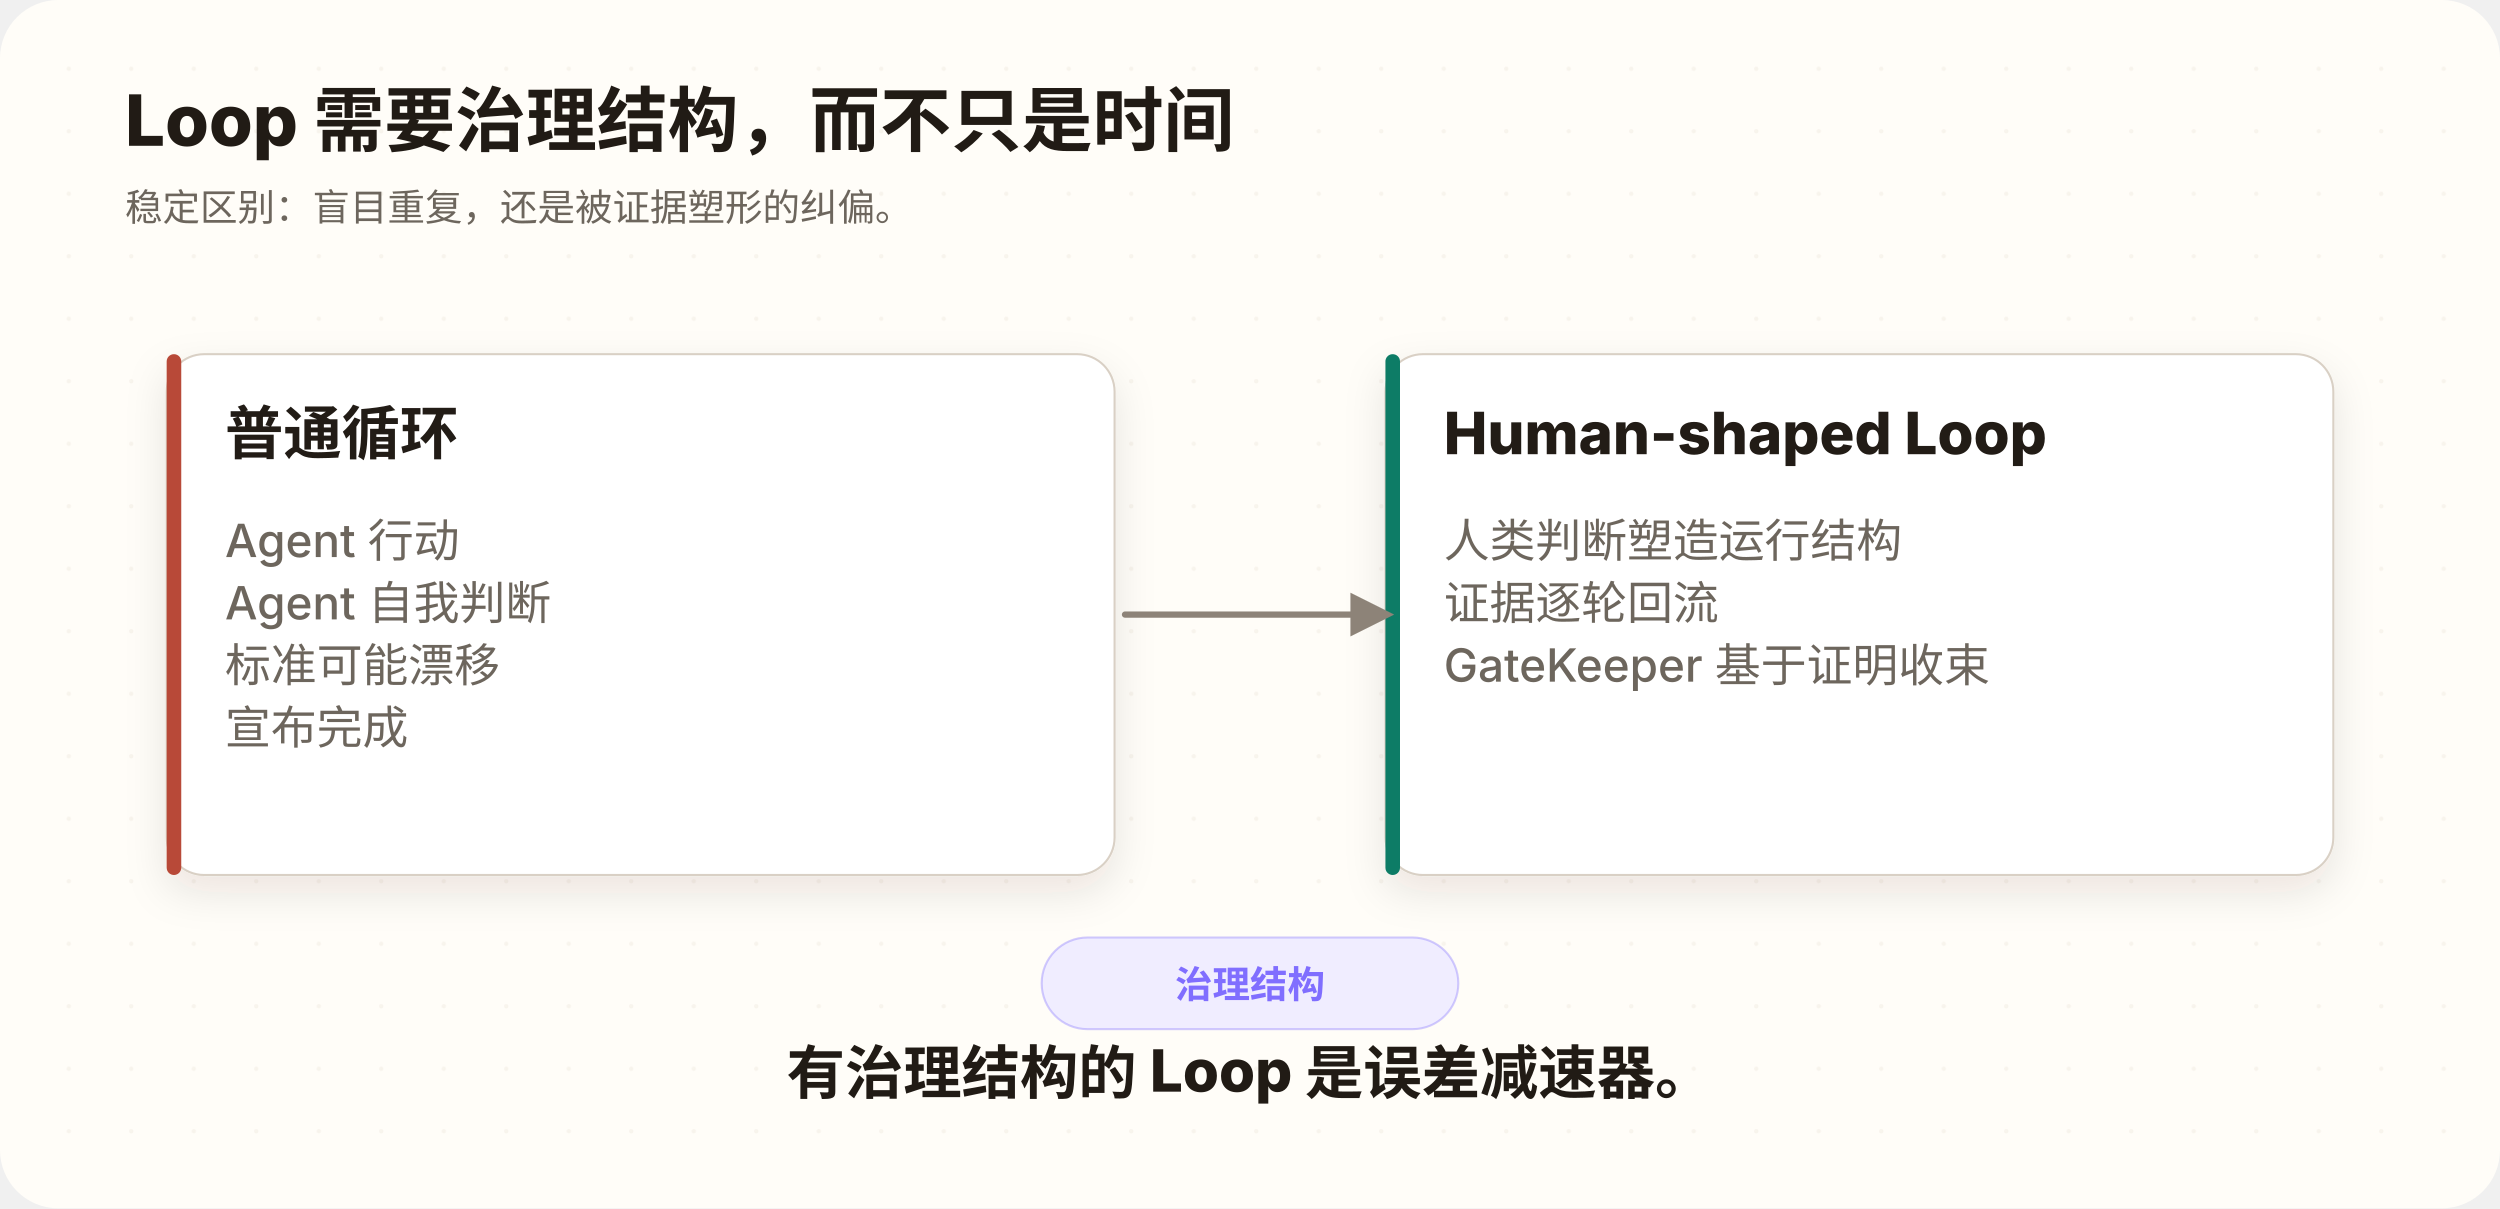
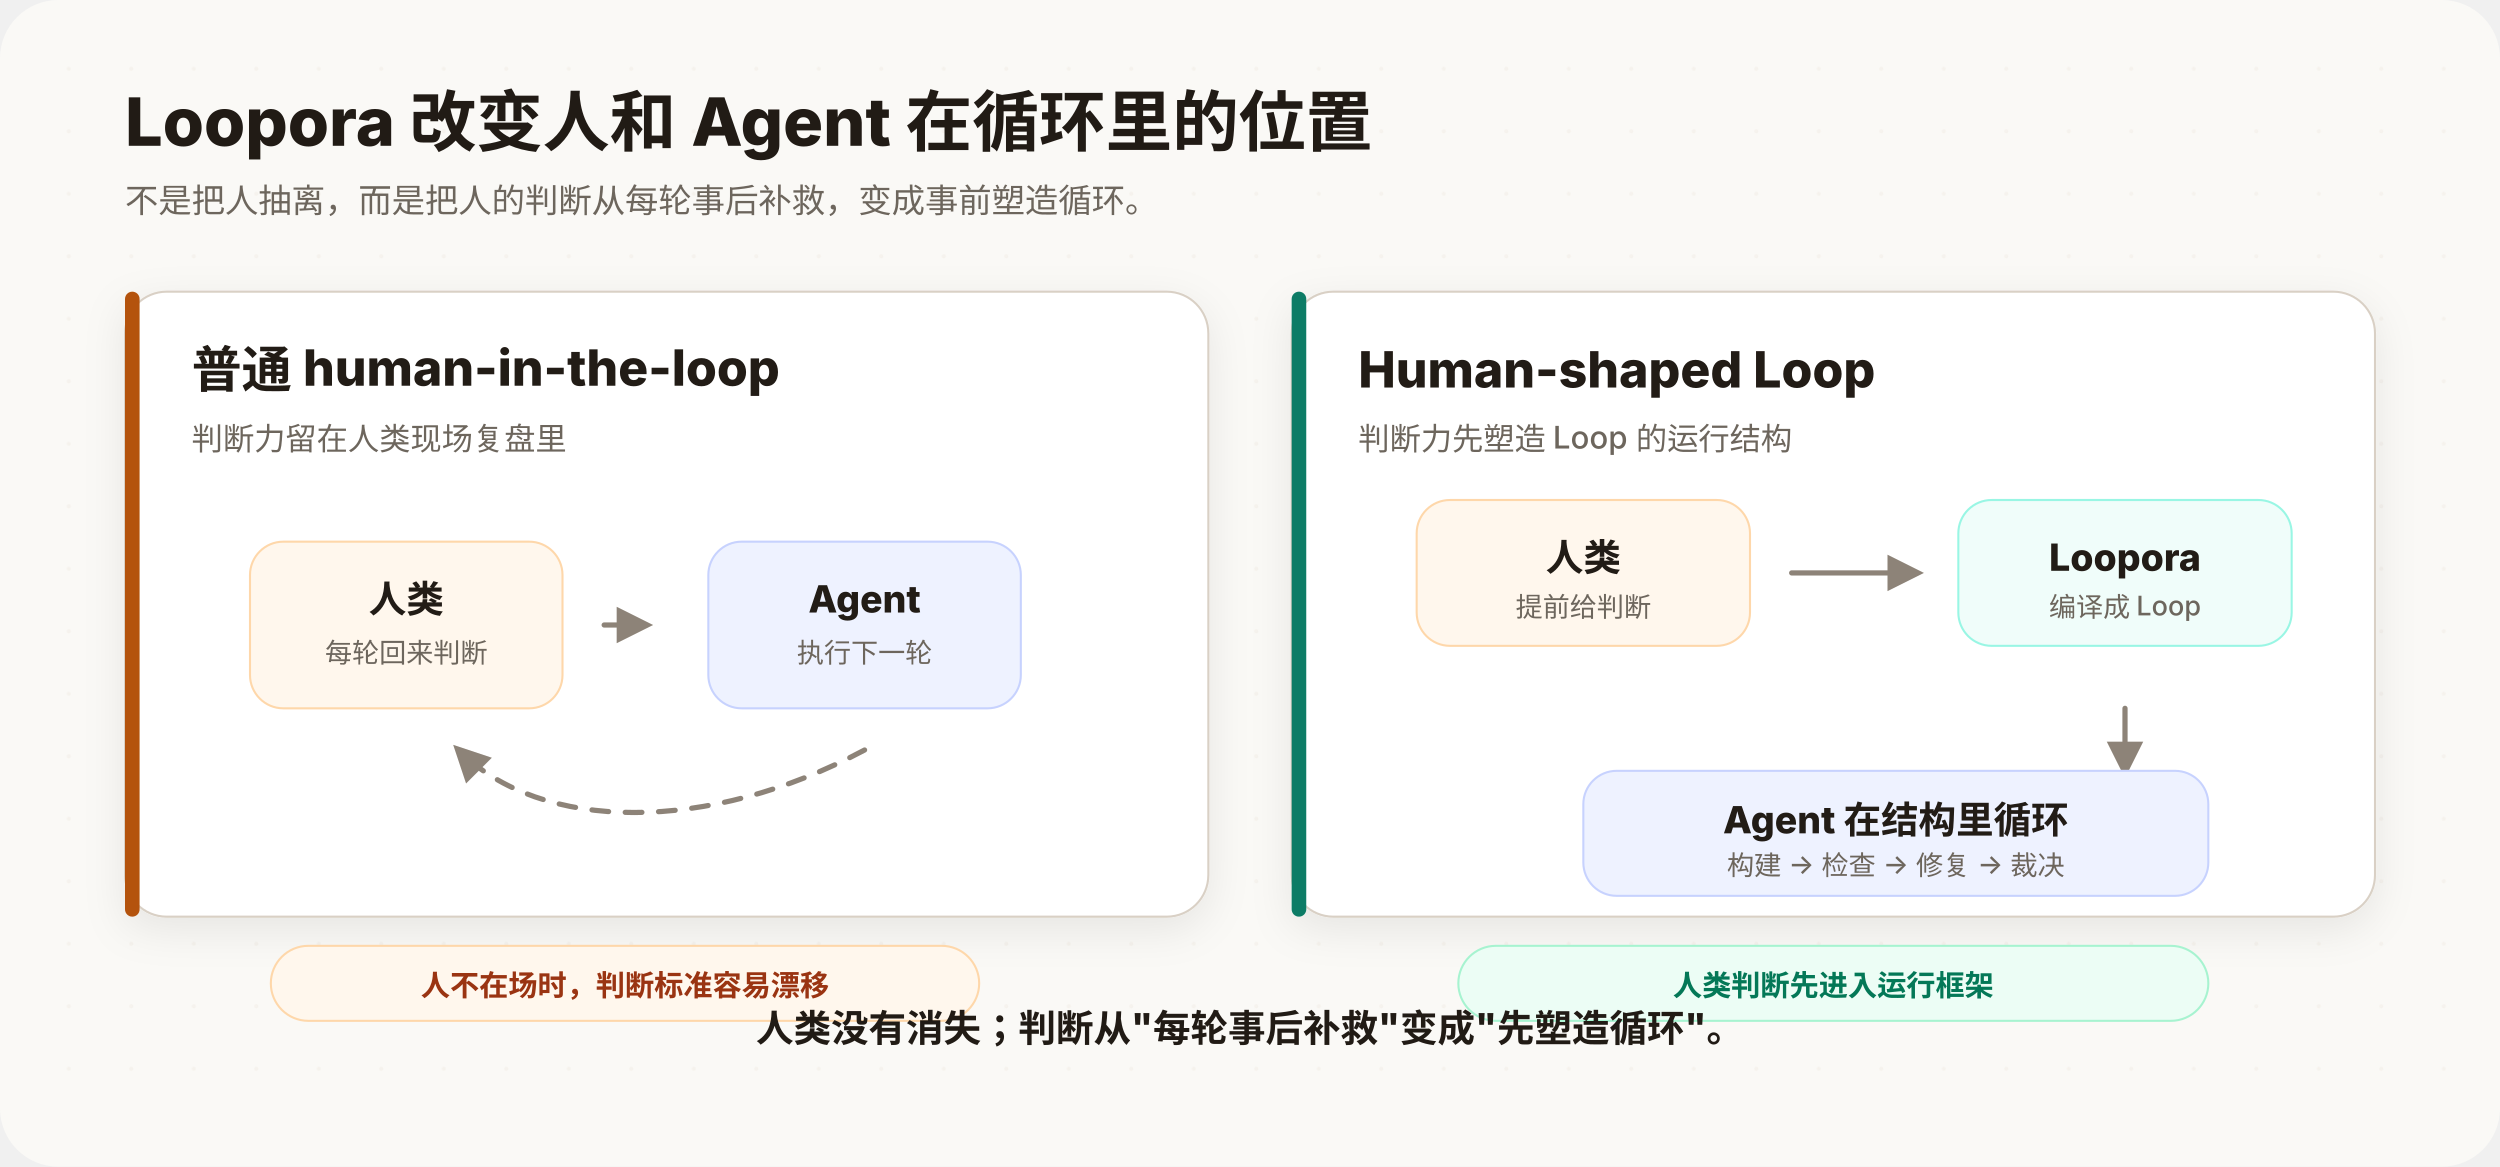
- <svg xmlns="http://www.w3.org/2000/svg" width="1200" height="580" viewBox="0 0 1200 580" role="img" aria-labelledby="title desc">
+ <svg xmlns="http://www.w3.org/2000/svg" width="1200" height="560" viewBox="0 0 1200 560" role="img" aria-labelledby="title desc">
  <defs>
    <filter id="shadow" x="-15%" y="-15%" width="130%" height="130%">
-       <feDropShadow dx="0" dy="8" stdDeviation="10" flood-color="#2c2118" flood-opacity="0.10" />
+       <feDropShadow dx="0" dy="6" stdDeviation="10" flood-color="#2c2118" flood-opacity="0.08" />
    </filter>
    <marker id="arrow" viewBox="0 0 10 10" refX="8" refY="5" markerWidth="7" markerHeight="7" orient="auto-start-reverse">
      <path d="M0,0 L10,5 L0,10 Z" fill="#8d8378" />
    </marker>
    <pattern id="dots" width="30" height="30" patternUnits="userSpaceOnUse">
-       <circle cx="3" cy="3" r="1.05" fill="#e8dfd3" opacity="0.72" />
+       <circle cx="3" cy="3" r="1" fill="#e8dfd3" opacity="0.6" />
    </pattern>
  </defs>
-   <rect width="1200" height="580" rx="28" fill="#fffdf8" />
-   <rect x="18" y="18" width="1164" height="544" rx="24" fill="url(#dots)" opacity="0.42" />
-   <text x="60" y="70.0" text-anchor="start" font-family="Inter, -apple-system, BlinkMacSystemFont, 'Segoe UI', 'PingFang SC', 'Noto Sans CJK SC', sans-serif" font-size="34" font-weight="820" fill="#211b15">Loop 需要治理结构，而不只是时间</text>
-   <text x="60" y="106.0" text-anchor="start" font-family="Inter, -apple-system, BlinkMacSystemFont, 'Segoe UI', 'PingFang SC', 'Noto Sans CJK SC', sans-serif" font-size="18" font-weight="520" fill="#6d665d">稳定区别：盲目重复，还是被证据塑形的纠偏。</text>
+   <rect width="1200" height="560" rx="28" fill="#faf9f6" />
+   <rect x="20" y="20" width="1160" height="520" rx="24" fill="url(#dots)" opacity="0.4" />
+   <text x="60" y="70" font-family="Inter, 'Noto Sans SC', 'PingFang SC', 'Microsoft YaHei', sans-serif" font-size="32" font-weight="760" fill="#211b15">Loopora 改变人和 Agent 在循环里的位置</text>
+   <text x="60" y="102" font-family="Inter, 'Noto Sans SC', 'PingFang SC', 'Microsoft YaHei', sans-serif" font-size="16" font-weight="500" fill="#6d665d">不是把人抽离，而是把人的判断从每轮事后补救，变成事前塑造循环。</text>
  <g filter="url(#shadow)">
-     <rect x="80" y="170" width="455" height="250" rx="18" fill="#ffffff" stroke="#d9d0c5" />
-     <rect x="80" y="170" width="7" height="250" rx="3.5" fill="#b84a37" />
-     <text x="108" y="218.0" text-anchor="start" font-family="Inter, -apple-system, BlinkMacSystemFont, 'Segoe UI', 'PingFang SC', 'Noto Sans CJK SC', sans-serif" font-size="28" font-weight="760" fill="#211b15">普通循环</text>
-     <text x="108" y="267.4" text-anchor="start" font-family="Inter, -apple-system, BlinkMacSystemFont, 'Segoe UI', 'PingFang SC', 'Noto Sans CJK SC', sans-serif" font-size="22" font-weight="520" fill="#6d665d">Agent 行动</text>
-     <text x="108" y="297.3" text-anchor="start" font-family="Inter, -apple-system, BlinkMacSystemFont, 'Segoe UI', 'PingFang SC', 'Noto Sans CJK SC', sans-serif" font-size="22" font-weight="520" fill="#6d665d">Agent 自我判断</text>
-     <text x="108" y="327.2" text-anchor="start" font-family="Inter, -apple-system, BlinkMacSystemFont, 'Segoe UI', 'PingFang SC', 'Noto Sans CJK SC', sans-serif" font-size="22" font-weight="520" fill="#6d665d">标准可能漂移</text>
-     <text x="108" y="357.1" text-anchor="start" font-family="Inter, -apple-system, BlinkMacSystemFont, 'Segoe UI', 'PingFang SC', 'Noto Sans CJK SC', sans-serif" font-size="22" font-weight="520" fill="#6d665d">宣布完成</text>
+     <rect x="60" y="140" width="520" height="300" rx="20" fill="#ffffff" stroke="#d9d0c5" />
+     <rect x="60" y="140" width="7" height="300" rx="3.5" fill="#b45309" />
+     <text x="92" y="186" font-family="Inter, 'Noto Sans SC', 'PingFang SC', 'Microsoft YaHei', sans-serif" font-size="24" font-weight="760" fill="#211b15">普通 human-in-the-loop</text>
+     <text x="92" y="216" font-family="Inter, 'Noto Sans SC', 'PingFang SC', 'Microsoft YaHei', sans-serif" font-size="15" font-weight="500" fill="#6d665d">判断力留在人类现场复盘里</text>
+     <rect x="120" y="260" width="150" height="80" rx="16" fill="#fff7ed" stroke="#fed7aa" />
+     <text x="195" y="294" text-anchor="middle" font-family="Inter, 'Noto Sans SC', 'PingFang SC', 'Microsoft YaHei', sans-serif" font-size="18" font-weight="760" fill="#211b15">人类</text>
+     <text x="195" y="318" text-anchor="middle" font-family="Inter, 'Noto Sans SC', 'PingFang SC', 'Microsoft YaHei', sans-serif" font-size="13" font-weight="500" fill="#6d665d">每轮回来判断</text>
+     <rect x="340" y="260" width="150" height="80" rx="16" fill="#eef2ff" stroke="#c7d2fe" />
+     <text x="415" y="294" text-anchor="middle" font-family="Inter, 'Noto Sans SC', 'PingFang SC', 'Microsoft YaHei', sans-serif" font-size="18" font-weight="760" fill="#211b15">Agent</text>
+     <text x="415" y="318" text-anchor="middle" font-family="Inter, 'Noto Sans SC', 'PingFang SC', 'Microsoft YaHei', sans-serif" font-size="13" font-weight="500" fill="#6d665d">执行下一轮</text>
+     <path d="M290,300 L310,300" fill="none" stroke="#8d8378" stroke-width="2.5" stroke-linecap="round" marker-end="url(#arrow)" />
+     <path d="M415,360 C 340 400 260 400 220 360" fill="none" stroke="#8d8378" stroke-width="2.5" stroke-linecap="round" stroke-dasharray="8 8" marker-end="url(#arrow)" />
  </g>
+   <rect x="130" y="454" width="340" height="36" rx="18" fill="#fff7ed" stroke="#fed7aa" />
+   <text x="300" y="478" text-anchor="middle" font-family="Inter, 'Noto Sans SC', 'PingFang SC', 'Microsoft YaHei', sans-serif" font-size="14" font-weight="760" fill="#9a3412">人不在场时，判断标准容易漂移</text>
  <g filter="url(#shadow)">
-     <rect x="665" y="170" width="455" height="250" rx="18" fill="#ffffff" stroke="#d9d0c5" />
-     <rect x="665" y="170" width="7" height="250" rx="3.5" fill="#0d7c66" />
-     <text x="693" y="218.0" text-anchor="start" font-family="Inter, -apple-system, BlinkMacSystemFont, 'Segoe UI', 'PingFang SC', 'Noto Sans CJK SC', sans-serif" font-size="28" font-weight="760" fill="#211b15">Human-shaped Loop</text>
-     <text x="693" y="267.4" text-anchor="start" font-family="Inter, -apple-system, BlinkMacSystemFont, 'Segoe UI', 'PingFang SC', 'Noto Sans CJK SC', sans-serif" font-size="22" font-weight="520" fill="#6d665d">人类判断塑造运行结构</text>
-     <text x="693" y="297.3" text-anchor="start" font-family="Inter, -apple-system, BlinkMacSystemFont, 'Segoe UI', 'PingFang SC', 'Noto Sans CJK SC', sans-serif" font-size="22" font-weight="520" fill="#6d665d">证据逐轮回流</text>
-     <text x="693" y="327.2" text-anchor="start" font-family="Inter, -apple-system, BlinkMacSystemFont, 'Segoe UI', 'PingFang SC', 'Noto Sans CJK SC', sans-serif" font-size="22" font-weight="520" fill="#6d665d">GateKeeper 基于证明收束</text>
+     <rect x="620" y="140" width="520" height="300" rx="20" fill="#ffffff" stroke="#d9d0c5" />
+     <rect x="620" y="140" width="7" height="300" rx="3.5" fill="#0d7c66" />
+     <text x="652" y="186" font-family="Inter, 'Noto Sans SC', 'PingFang SC', 'Microsoft YaHei', sans-serif" font-size="24" font-weight="760" fill="#211b15">Human-shaped Loop</text>
+     <text x="652" y="216" font-family="Inter, 'Noto Sans SC', 'PingFang SC', 'Microsoft YaHei', sans-serif" font-size="15" font-weight="500" fill="#6d665d">判断力先塑造 Loop 的运行结构</text>
+     <rect x="680" y="240" width="160" height="70" rx="16" fill="#fff7ed" stroke="#fed7aa" />
+     <text x="760" y="274" text-anchor="middle" font-family="Inter, 'Noto Sans SC', 'PingFang SC', 'Microsoft YaHei', sans-serif" font-size="18" font-weight="760" fill="#211b15">人类</text>
+     <text x="760" y="296" text-anchor="middle" font-family="Inter, 'Noto Sans SC', 'PingFang SC', 'Microsoft YaHei', sans-serif" font-size="13" font-weight="500" fill="#6d665d">提前给判断</text>
+     <path d="M860,275 L920,275" fill="none" stroke="#8d8378" stroke-width="2.5" stroke-linecap="round" marker-end="url(#arrow)" />
+     <rect x="940" y="240" width="160" height="70" rx="16" fill="#f0fdfa" stroke="#99f6e4" />
+     <text x="1020" y="274" text-anchor="middle" font-family="Inter, 'Noto Sans SC', 'PingFang SC', 'Microsoft YaHei', sans-serif" font-size="18" font-weight="760" fill="#211b15">Loopora</text>
+     <text x="1020" y="296" text-anchor="middle" font-family="Inter, 'Noto Sans SC', 'PingFang SC', 'Microsoft YaHei', sans-serif" font-size="13" font-weight="500" fill="#6d665d">编译成 Loop</text>
+     <path d="M1020,340 L1020,370" fill="none" stroke="#8d8378" stroke-width="2.5" stroke-linecap="round" marker-end="url(#arrow)" />
+     <rect x="760" y="370" width="300" height="60" rx="16" fill="#eef2ff" stroke="#c7d2fe" />
+     <text x="910" y="400" text-anchor="middle" font-family="Inter, 'Noto Sans SC', 'PingFang SC', 'Microsoft YaHei', sans-serif" font-size="18" font-weight="760" fill="#211b15">Agent 在结构里循环</text>
+     <text x="910" y="420" text-anchor="middle" font-family="Inter, 'Noto Sans SC', 'PingFang SC', 'Microsoft YaHei', sans-serif" font-size="13" font-weight="500" fill="#6d665d">构建 → 检查 → 修复 → 裁决</text>
  </g>
-   <path d="M540,295 L665,295" fill="none" stroke="#8d8378" stroke-width="3" stroke-linecap="round" marker-end="url(#arrow)" />
-   <rect x="500" y="450" width="200" height="44" rx="22" fill="#f0edff" stroke="#806eff" stroke-opacity="0.35" />
-   <text x="600.0" y="479.0" text-anchor="middle" font-family="Inter, -apple-system, BlinkMacSystemFont, 'Segoe UI', 'PingFang SC', 'Noto Sans CJK SC', sans-serif" font-size="18" font-weight="760" fill="#806eff">治理结构</text>
-   <text x="600" y="525.0" text-anchor="middle" font-family="Inter, -apple-system, BlinkMacSystemFont, 'Segoe UI', 'PingFang SC', 'Noto Sans CJK SC', sans-serif" font-size="28" font-weight="820" fill="#211b15">有治理结构的 Loop 是误差减速器。</text>
+   <rect x="700" y="454" width="360" height="36" rx="18" fill="#ecfdf5" stroke="#a7f3d0" />
+   <text x="880" y="478" text-anchor="middle" font-family="Inter, 'Noto Sans SC', 'PingFang SC', 'Microsoft YaHei', sans-serif" font-size="14" font-weight="760" fill="#047857">人类判断先进入运行框架</text>
+   <text x="600" y="500" text-anchor="middle" font-family="Inter, 'Noto Sans SC', 'PingFang SC', 'Microsoft YaHei', sans-serif" font-size="18" font-weight="760" fill="#211b15">人类没有消失；判断从"每轮事后补救"变成"先塑造循环"。</text>
</svg>
